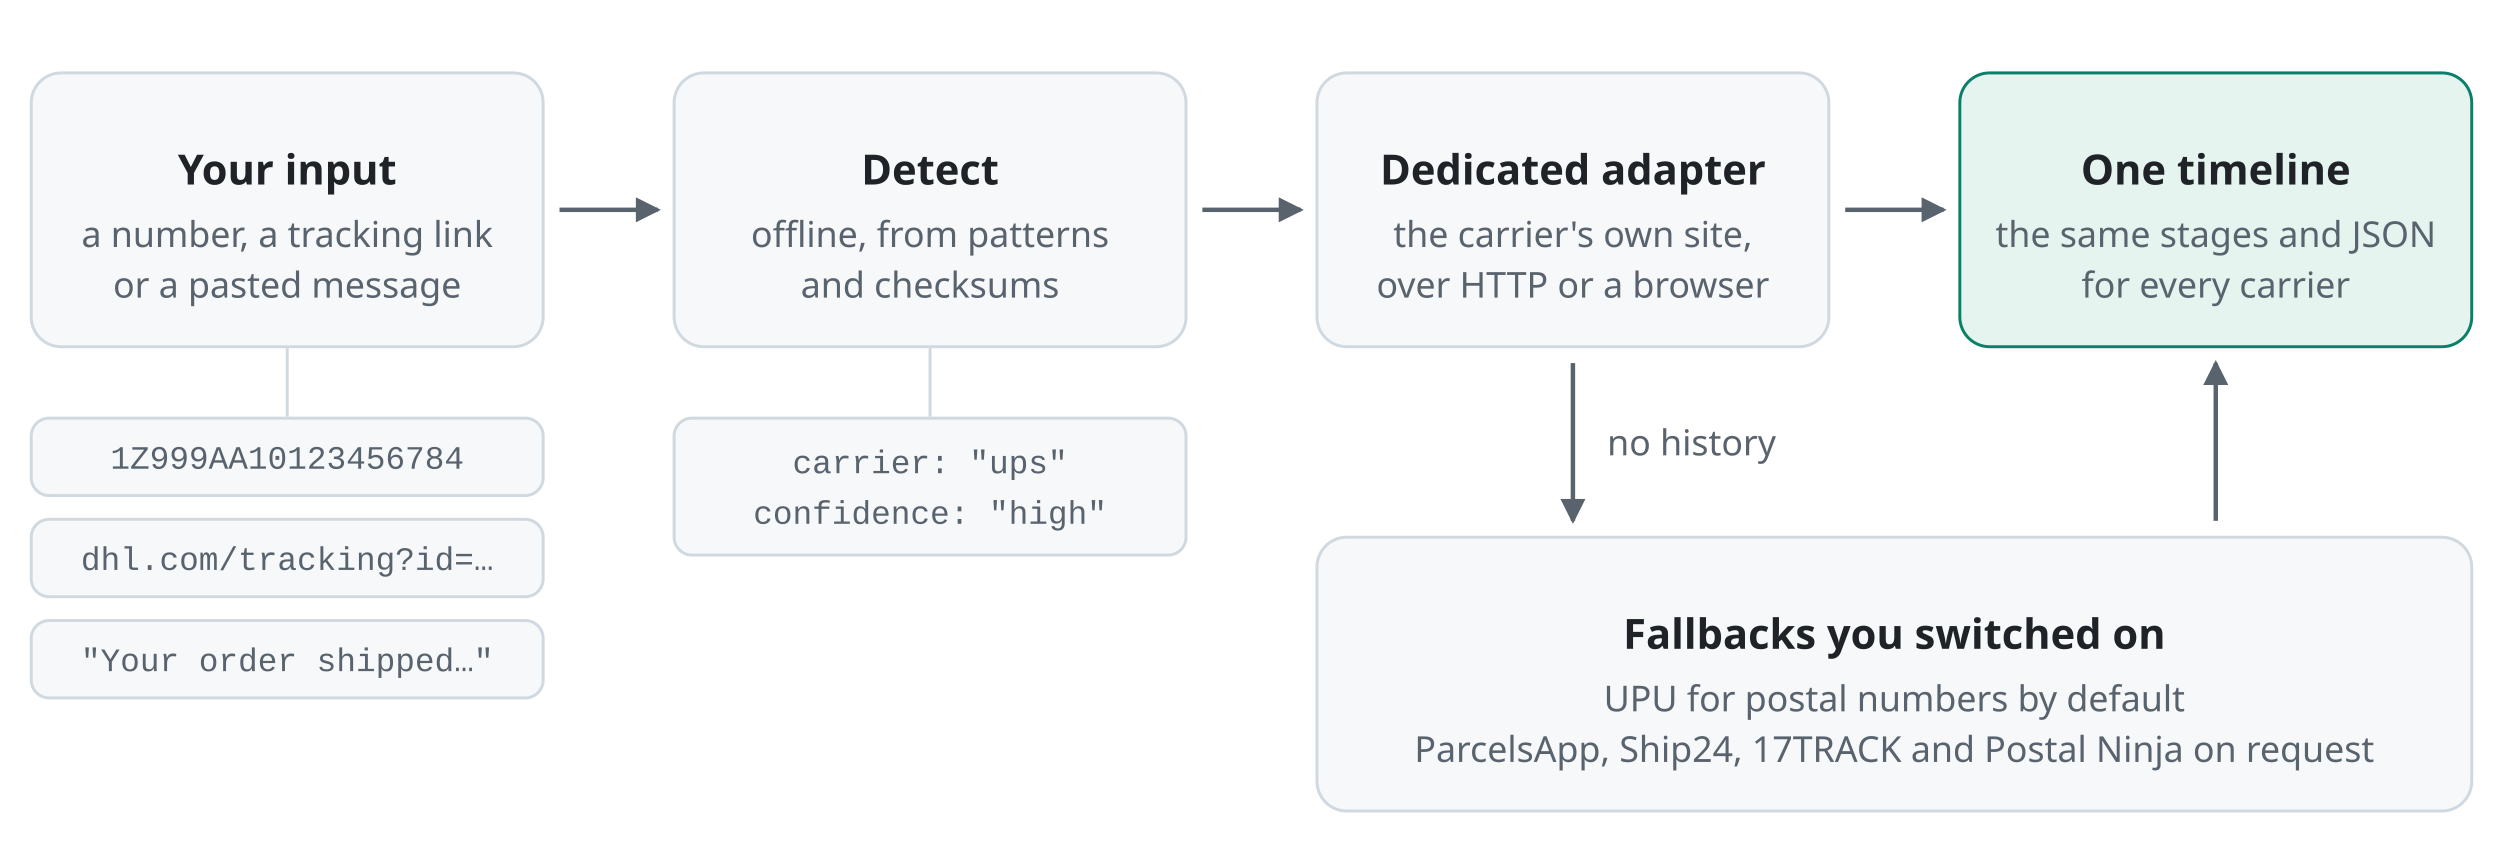
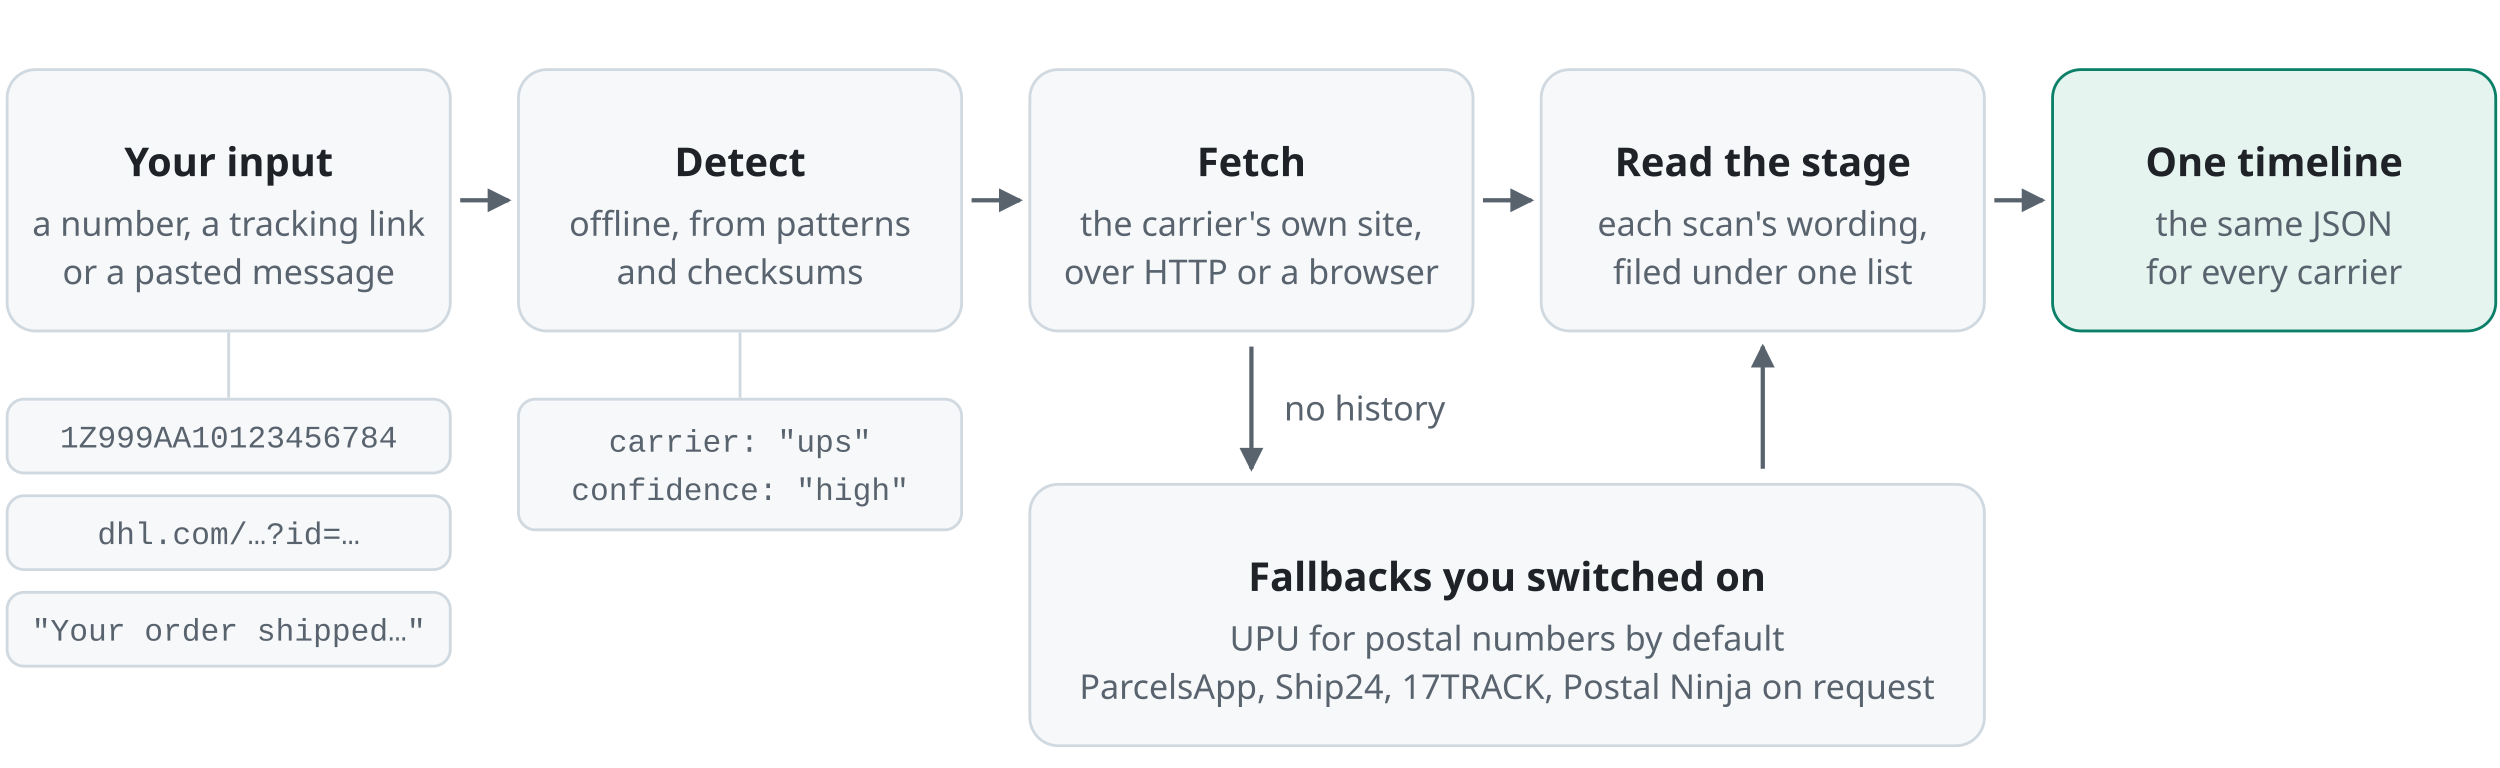
- <svg xmlns="http://www.w3.org/2000/svg" viewBox="0 0 840 290" role="img" aria-label="An input is detected offline, tracked by a dedicated adapter, falls back to enabled providers when there is no history, and comes back as one timeline">
+ <svg xmlns="http://www.w3.org/2000/svg" viewBox="0 0 880 270" role="img" aria-label="An input is detected offline and fetched by the carrier's dedicated adapter, or by an enabled fallback when that finds no history. Each scan's wording is mapped to a stage, and the result is one timeline.">
  <style>
    text { font-family: -apple-system, BlinkMacSystemFont, 'Segoe UI', 'Noto Sans', Helvetica, Arial, sans-serif; text-anchor: middle; }
    .title { font-size: 14px; font-weight: 600; fill: #1f2328; }
    .sub { font-size: 12px; fill: #59636e; }
    .mono { font: 11px ui-monospace, SFMono-Regular, Menlo, Consolas, 'Liberation Mono', monospace; fill: #59636e; }
    .box { fill: #f6f8fa; stroke: #d1d9e0; }
    .flow { fill: none; stroke: #59636e; stroke-width: 1.5; }
    .hair { fill: none; stroke: #d1d9e0; }
  </style>
  <defs>
    <marker id="head" viewBox="0 0 10 10" refX="8" refY="5" markerWidth="7" markerHeight="7" orient="auto-start-reverse">
      <path d="M1 1 9 5 1 9Z" fill="#59636e" />
    </marker>
  </defs>
-   <rect class="box" x="10.5" y="24.5" width="172" height="92" rx="10" />
-   <text class="title" x="96.5" y="62">Your input</text>
-   <text class="sub" x="96.5" y="83">a number, a tracking link</text>
-   <text class="sub" x="96.5" y="100">or a pasted message</text>
-   <rect class="box" x="226.5" y="24.5" width="172" height="92" rx="10" />
-   <text class="title" x="312.5" y="62">Detect</text>
-   <text class="sub" x="312.5" y="83">offline, from patterns</text>
-   <text class="sub" x="312.5" y="100">and checksums</text>
-   <rect class="box" x="442.5" y="24.5" width="172" height="92" rx="10" />
-   <text class="title" x="528.5" y="62">Dedicated adapter</text>
-   <text class="sub" x="528.5" y="83">the carrier's own site,</text>
-   <text class="sub" x="528.5" y="100">over HTTP or a browser</text>
-   <rect x="658.5" y="24.5" width="172" height="92" rx="10" fill="#e6f4f0" stroke="#0b8068" />
-   <text class="title" x="744.5" y="62">One timeline</text>
-   <text class="sub" x="744.5" y="83">the same stages and JSON</text>
-   <text class="sub" x="744.5" y="100">for every carrier</text>
-   <path class="flow" d="M188 70.5H221" marker-end="url(#head)" />
-   <path class="flow" d="M404 70.5H437" marker-end="url(#head)" />
-   <path class="flow" d="M620 70.5H653" marker-end="url(#head)" />
-   <path class="hair" d="M96.5 117V140" />
-   <rect class="box" x="10.5" y="140.5" width="172" height="26" rx="6" />
-   <text class="mono" x="96.5" y="157.5">1Z999AA10123456784</text>
-   <rect class="box" x="10.5" y="174.5" width="172" height="26" rx="6" />
-   <text class="mono" x="96.5" y="191.5">dhl.com/tracking?id=…</text>
-   <rect class="box" x="10.5" y="208.5" width="172" height="26" rx="6" />
-   <text class="mono" x="96.5" y="225.5">"Your order shipped…"</text>
-   <path class="hair" d="M312.5 117V140" />
-   <rect class="box" x="226.5" y="140.5" width="172" height="46" rx="6" />
-   <text class="mono" x="312.5" y="159">carrier: "ups"</text>
-   <text class="mono" x="312.5" y="176">confidence: "high"</text>
-   <rect class="box" x="442.5" y="180.5" width="388" height="92" rx="10" />
-   <text class="title" x="636.5" y="218">Fallbacks you switched on</text>
-   <text class="sub" x="636.5" y="239">UPU for postal numbers by default</text>
-   <text class="sub" x="636.5" y="256">ParcelsApp, Ship24, 17TRACK and Postal Ninja on request</text>
-   <path class="flow" d="M528.5 122V175" marker-end="url(#head)" />
-   <text class="sub" x="540" y="153" style="text-anchor: start">no history</text>
-   <path class="flow" d="M744.5 175V122" marker-end="url(#head)" />
+   <rect class="box" x="2.5" y="24.5" width="156" height="92" rx="10" />
+   <text class="title" x="80.5" y="62">Your input</text>
+   <text class="sub" x="80.5" y="83">a number, a tracking link</text>
+   <text class="sub" x="80.5" y="100">or a pasted message</text>
+   <rect class="box" x="182.5" y="24.5" width="156" height="92" rx="10" />
+   <text class="title" x="260.5" y="62">Detect</text>
+   <text class="sub" x="260.5" y="83">offline, from patterns</text>
+   <text class="sub" x="260.5" y="100">and checksums</text>
+   <rect class="box" x="362.5" y="24.5" width="156" height="92" rx="10" />
+   <text class="title" x="440.5" y="62">Fetch</text>
+   <text class="sub" x="440.5" y="83">the carrier's own site,</text>
+   <text class="sub" x="440.5" y="100">over HTTP or a browser</text>
+   <rect class="box" x="542.5" y="24.5" width="156" height="92" rx="10" />
+   <text class="title" x="620.5" y="62">Read the stage</text>
+   <text class="sub" x="620.5" y="83">each scan's wording,</text>
+   <text class="sub" x="620.5" y="100">filed under one list</text>
+   <rect x="722.5" y="24.5" width="156" height="92" rx="10" fill="#e6f4f0" stroke="#0b8068" />
+   <text class="title" x="800.5" y="62">One timeline</text>
+   <text class="sub" x="800.5" y="83">the same JSON</text>
+   <text class="sub" x="800.5" y="100">for every carrier</text>
+   <path class="flow" d="M162 70.5H179" marker-end="url(#head)" />
+   <path class="flow" d="M342 70.5H359" marker-end="url(#head)" />
+   <path class="flow" d="M522 70.5H539" marker-end="url(#head)" />
+   <path class="flow" d="M702 70.5H719" marker-end="url(#head)" />
+   <path class="hair" d="M80.5 117V140" />
+   <rect class="box" x="2.5" y="140.5" width="156" height="26" rx="6" />
+   <text class="mono" x="80.5" y="157.5">1Z999AA10123456784</text>
+   <rect class="box" x="2.5" y="174.5" width="156" height="26" rx="6" />
+   <text class="mono" x="80.5" y="191.5">dhl.com/…?id=…</text>
+   <rect class="box" x="2.5" y="208.5" width="156" height="26" rx="6" />
+   <text class="mono" x="80.5" y="225.5">"Your order shipped…"</text>
+   <path class="hair" d="M260.5 117V140" />
+   <rect class="box" x="182.5" y="140.5" width="156" height="46" rx="6" />
+   <text class="mono" x="260.5" y="159">carrier: "ups"</text>
+   <text class="mono" x="260.5" y="176">confidence: "high"</text>
+   <rect class="box" x="362.5" y="170.5" width="336" height="92" rx="10" />
+   <text class="title" x="530.5" y="208">Fallbacks you switched on</text>
+   <text class="sub" x="530.5" y="229">UPU for postal numbers by default</text>
+   <text class="sub" x="530.5" y="246">ParcelsApp, Ship24, 17TRACK, Postal Ninja on request</text>
+   <path class="flow" d="M440.5 122V165" marker-end="url(#head)" />
+   <text class="sub" x="452" y="148" style="text-anchor: start">no history</text>
+   <path class="flow" d="M620.5 165V122" marker-end="url(#head)" />
</svg>
